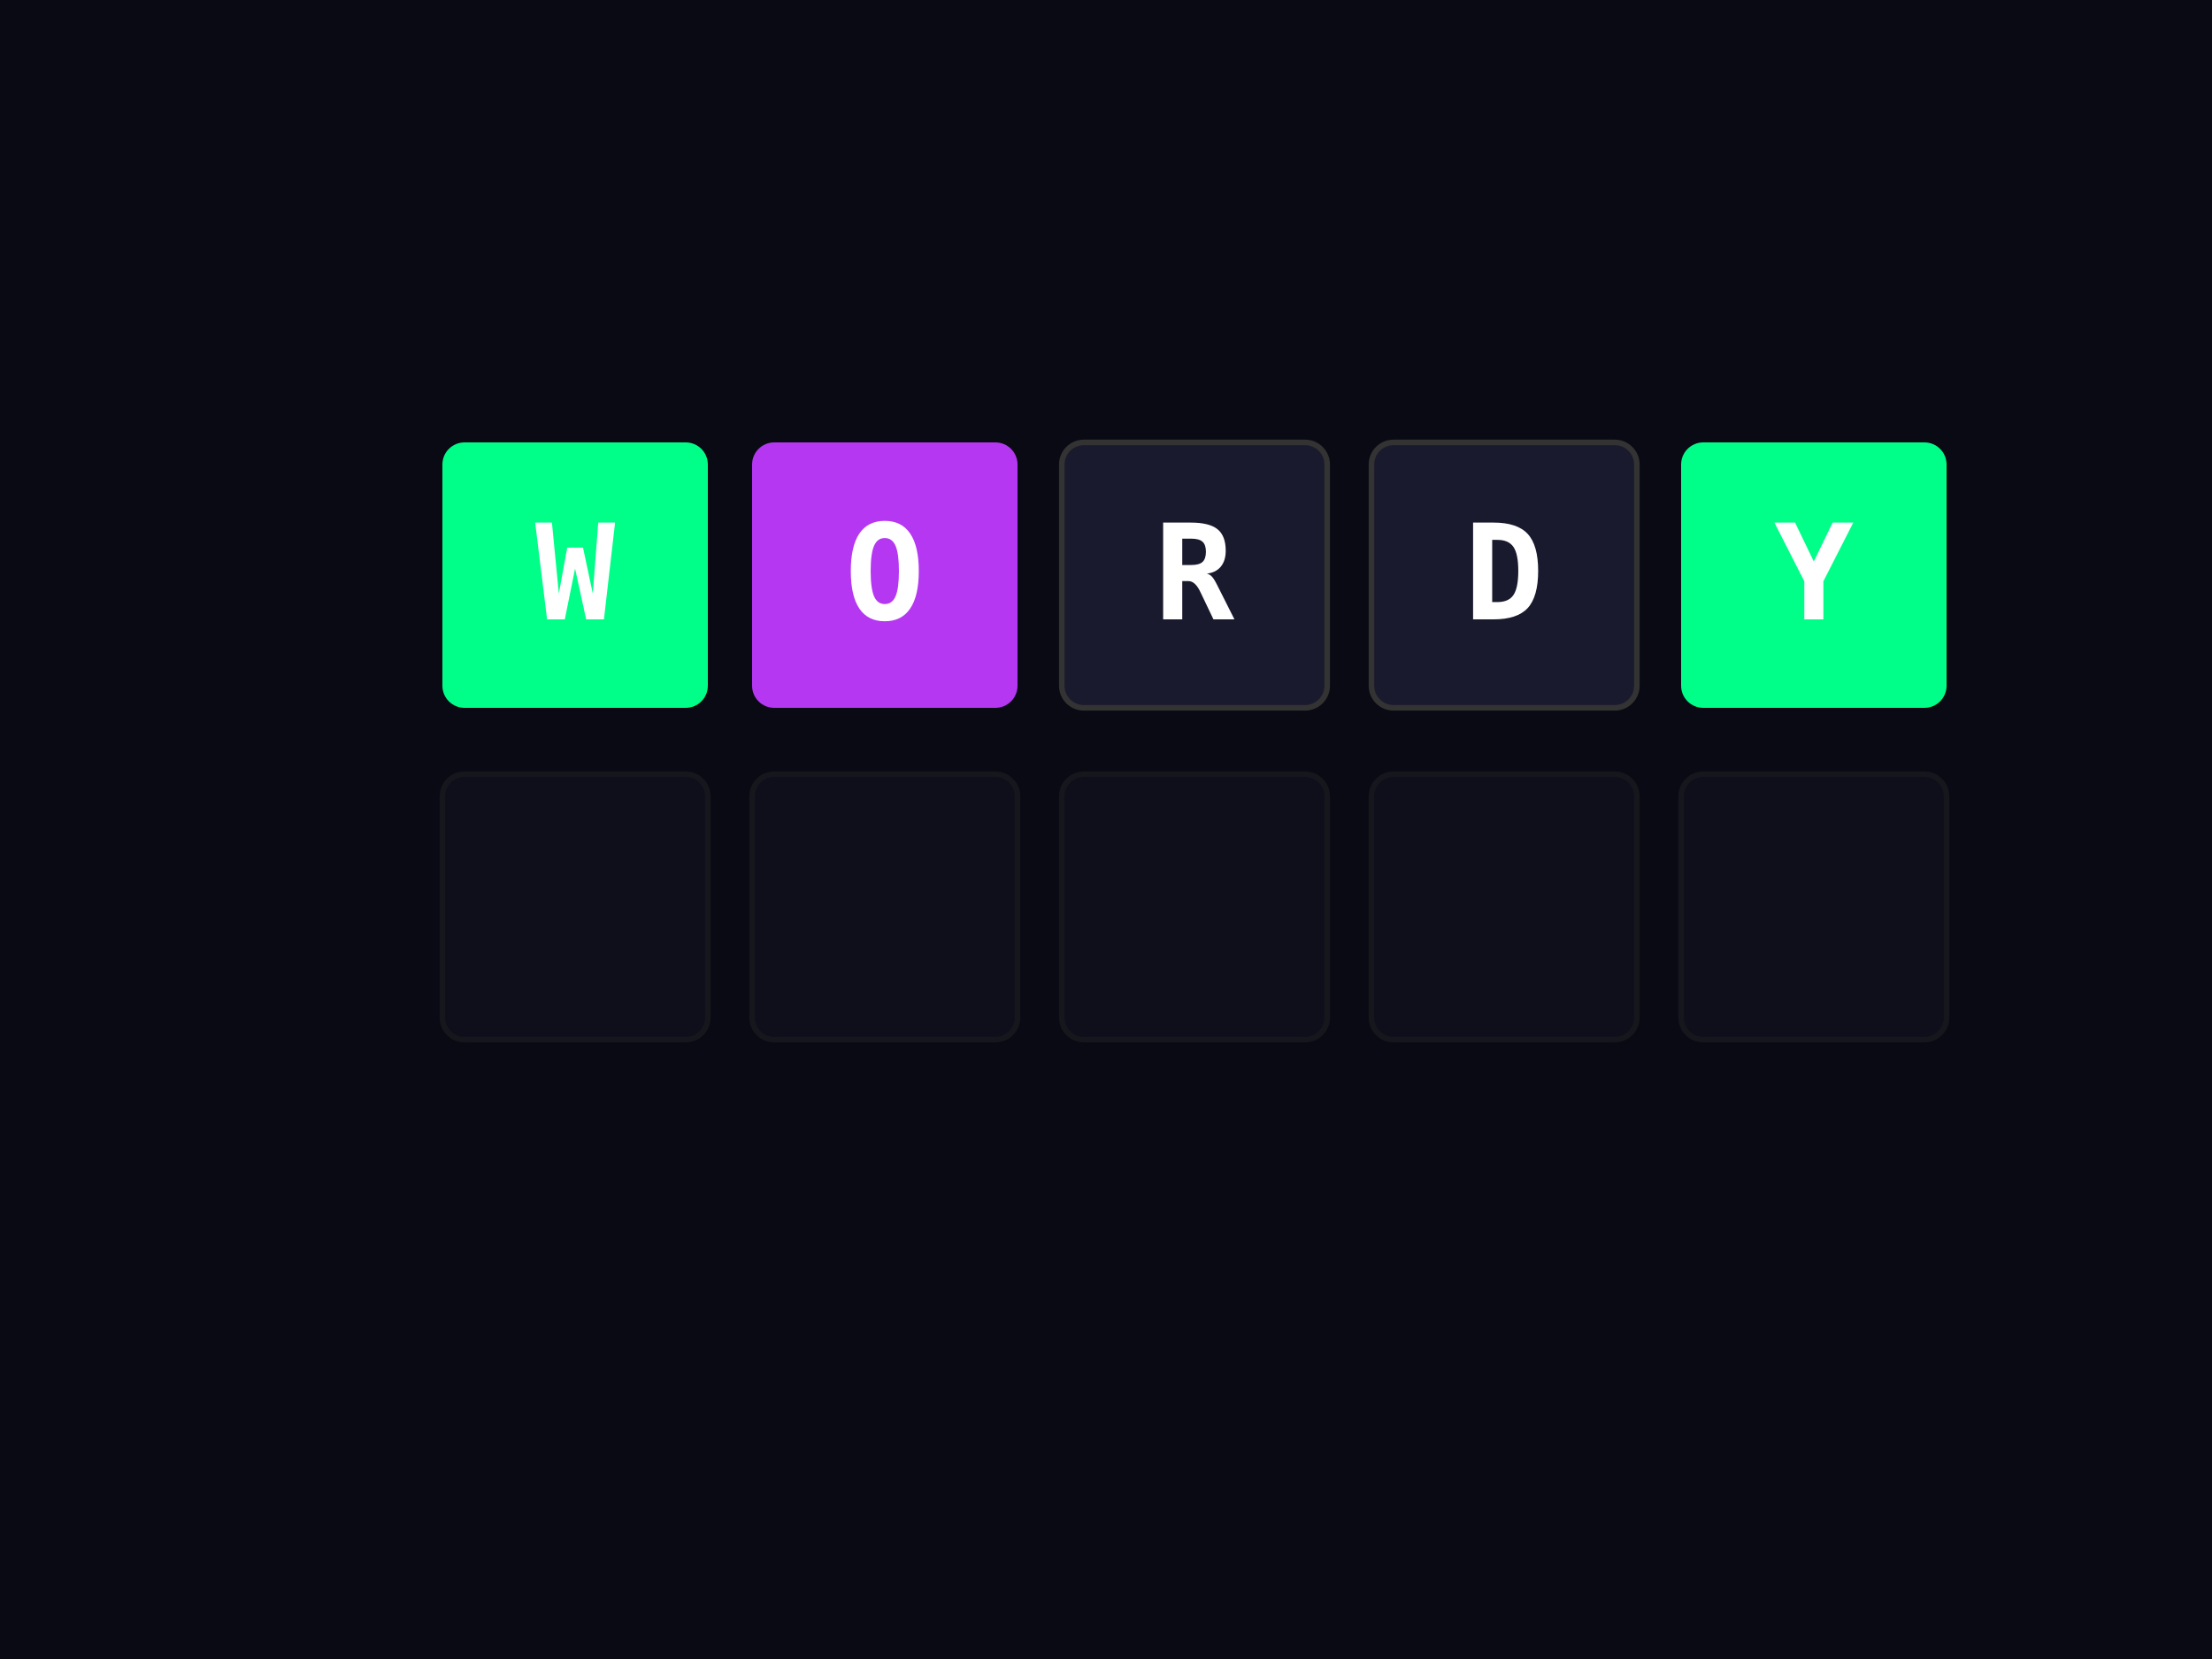
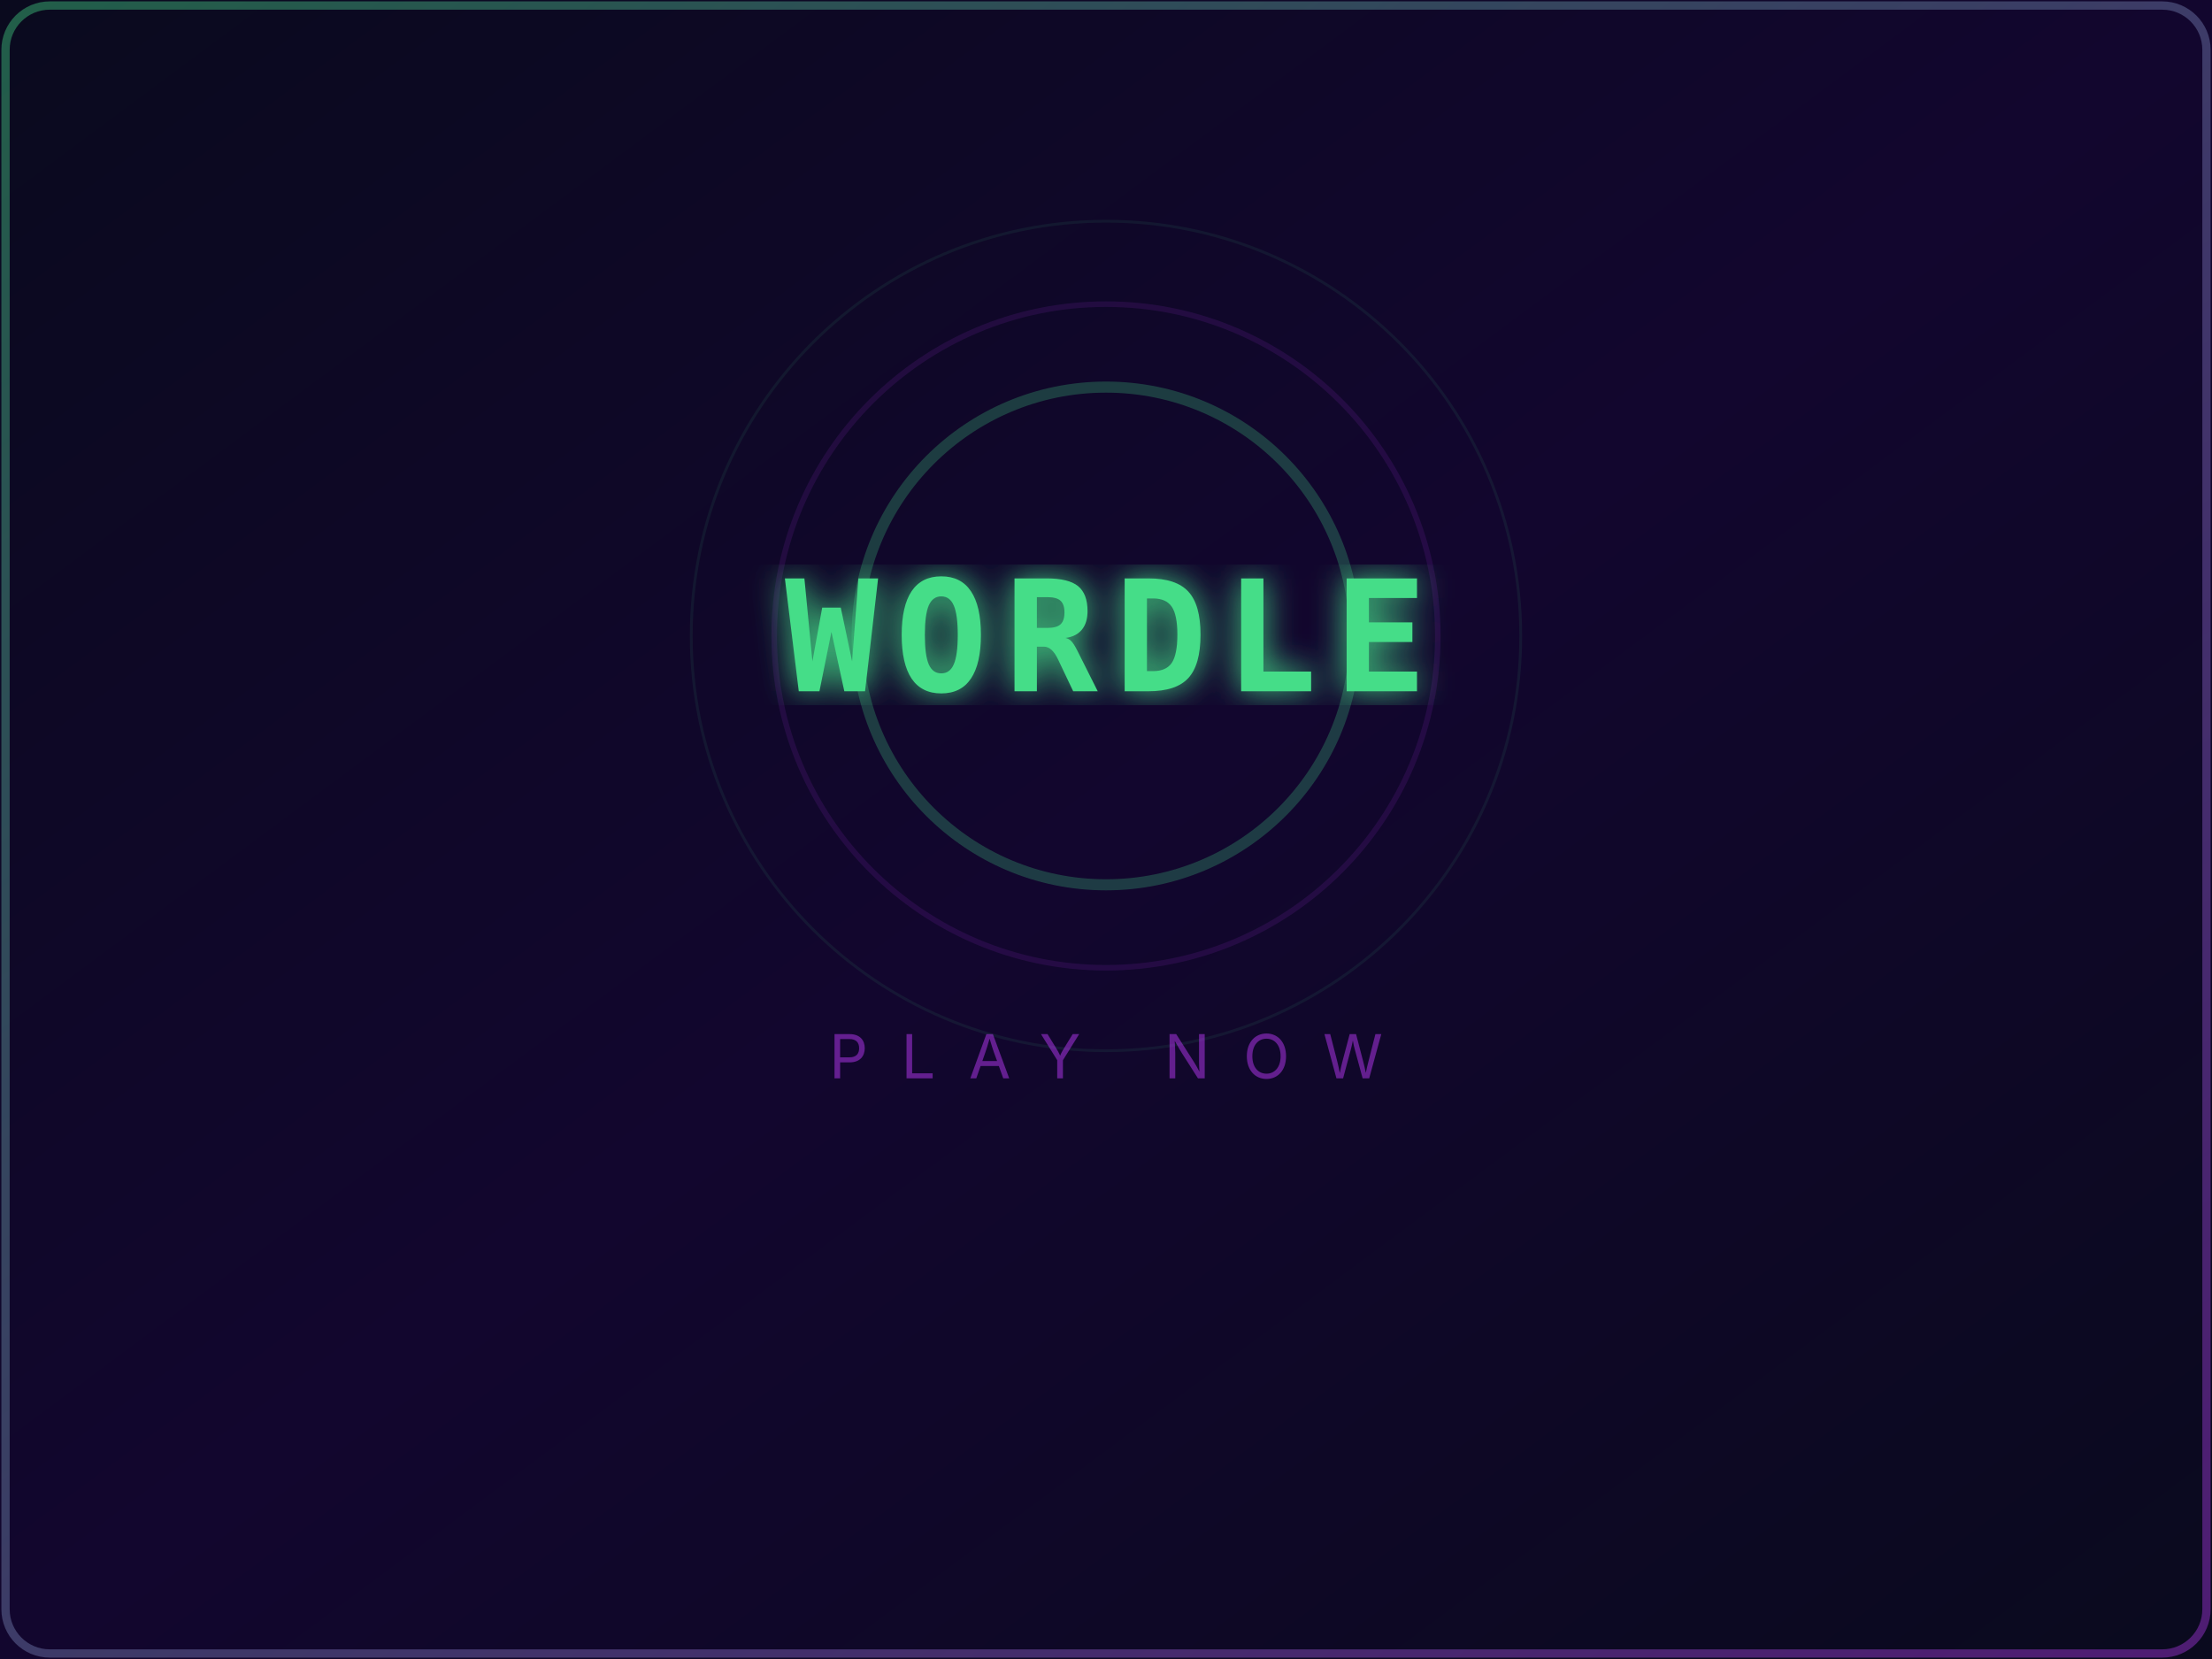
<svg xmlns="http://www.w3.org/2000/svg" viewBox="0 0 400 300">
-   <rect width="400" height="300" fill="#0a0a14" />
-   <g>
-     <rect x="80" y="80" width="48" height="48" rx="4" fill="#00ff88" />
-     <rect x="136" y="80" width="48" height="48" rx="4" fill="#b537f2" />
-     <rect x="192" y="80" width="48" height="48" rx="4" fill="#1a1a2e" stroke="#333" stroke-width="1" />
-     <rect x="248" y="80" width="48" height="48" rx="4" fill="#1a1a2e" stroke="#333" stroke-width="1" />
-     <rect x="304" y="80" width="48" height="48" rx="4" fill="#00ff88" />
-     <text x="104" y="112" text-anchor="middle" fill="white" font-family="monospace" font-size="24" font-weight="bold">W</text>
-     <text x="160" y="112" text-anchor="middle" fill="white" font-family="monospace" font-size="24" font-weight="bold">O</text>
-     <text x="216" y="112" text-anchor="middle" fill="white" font-family="monospace" font-size="24" font-weight="bold">R</text>
-     <text x="272" y="112" text-anchor="middle" fill="white" font-family="monospace" font-size="24" font-weight="bold">D</text>
-     <text x="328" y="112" text-anchor="middle" fill="white" font-family="monospace" font-size="24" font-weight="bold">Y</text>
+   <defs>
+     <linearGradient id="bg" x1="0%" y1="0%" x2="100%" y2="100%">
+       <stop offset="0%" style="stop-color:#0a0a1e" />
+       <stop offset="50%" style="stop-color:#12062e" />
+       <stop offset="100%" style="stop-color:#0a0a1e" />
+     </linearGradient>
+     <linearGradient id="glow" x1="0%" y1="0%" x2="100%" y2="100%">
+       <stop offset="0%" style="stop-color:#44dd88" />
+       <stop offset="100%" style="stop-color:#b537f2" />
+     </linearGradient>
+     <filter id="f">
+       <feGaussianBlur stdDeviation="3" result="blur" />
+       <feMerge>
+         <feMergeNode in="blur" />
+         <feMergeNode in="SourceGraphic" />
+       </feMerge>
+     </filter>
+   </defs>
+   <rect width="400" height="300" fill="url(#bg)" />
+   <rect x="1" y="1" width="398" height="298" rx="8" fill="none" stroke="url(#glow)" stroke-width="1.5" opacity="0.4" />
+   <circle cx="200" cy="115" r="45" fill="none" stroke="#44dd88" stroke-width="2" opacity="0.25" />
+   <circle cx="200" cy="115" r="60" fill="none" stroke="#b537f2" stroke-width="1" opacity="0.12" />
+   <circle cx="200" cy="115" r="75" fill="none" stroke="#44dd88" stroke-width="0.5" opacity="0.08" />
+   <g filter="url(#f)">
+     <text x="200" y="125" text-anchor="middle" font-family="'Orbitron',monospace,sans-serif" font-size="28" font-weight="900" fill="#44dd88" letter-spacing="3">WORDLE</text>
  </g>
-   <g opacity="0.3">
-     <rect x="80" y="140" width="48" height="48" rx="4" fill="#1a1a2e" stroke="#333" stroke-width="1" />
-     <rect x="136" y="140" width="48" height="48" rx="4" fill="#1a1a2e" stroke="#333" stroke-width="1" />
-     <rect x="192" y="140" width="48" height="48" rx="4" fill="#1a1a2e" stroke="#333" stroke-width="1" />
-     <rect x="248" y="140" width="48" height="48" rx="4" fill="#1a1a2e" stroke="#333" stroke-width="1" />
-     <rect x="304" y="140" width="48" height="48" rx="4" fill="#1a1a2e" stroke="#333" stroke-width="1" />
-   </g>
+   <line x1="80" y1="170" x2="320" y2="170" stroke="url(#glow)" stroke-width="1" opacity="0.3" />
+   <text x="200" y="195" text-anchor="middle" font-family="'Inter',sans-serif" font-size="11" fill="#b537f2" opacity="0.5" letter-spacing="6">PLAY NOW</text>
</svg>
